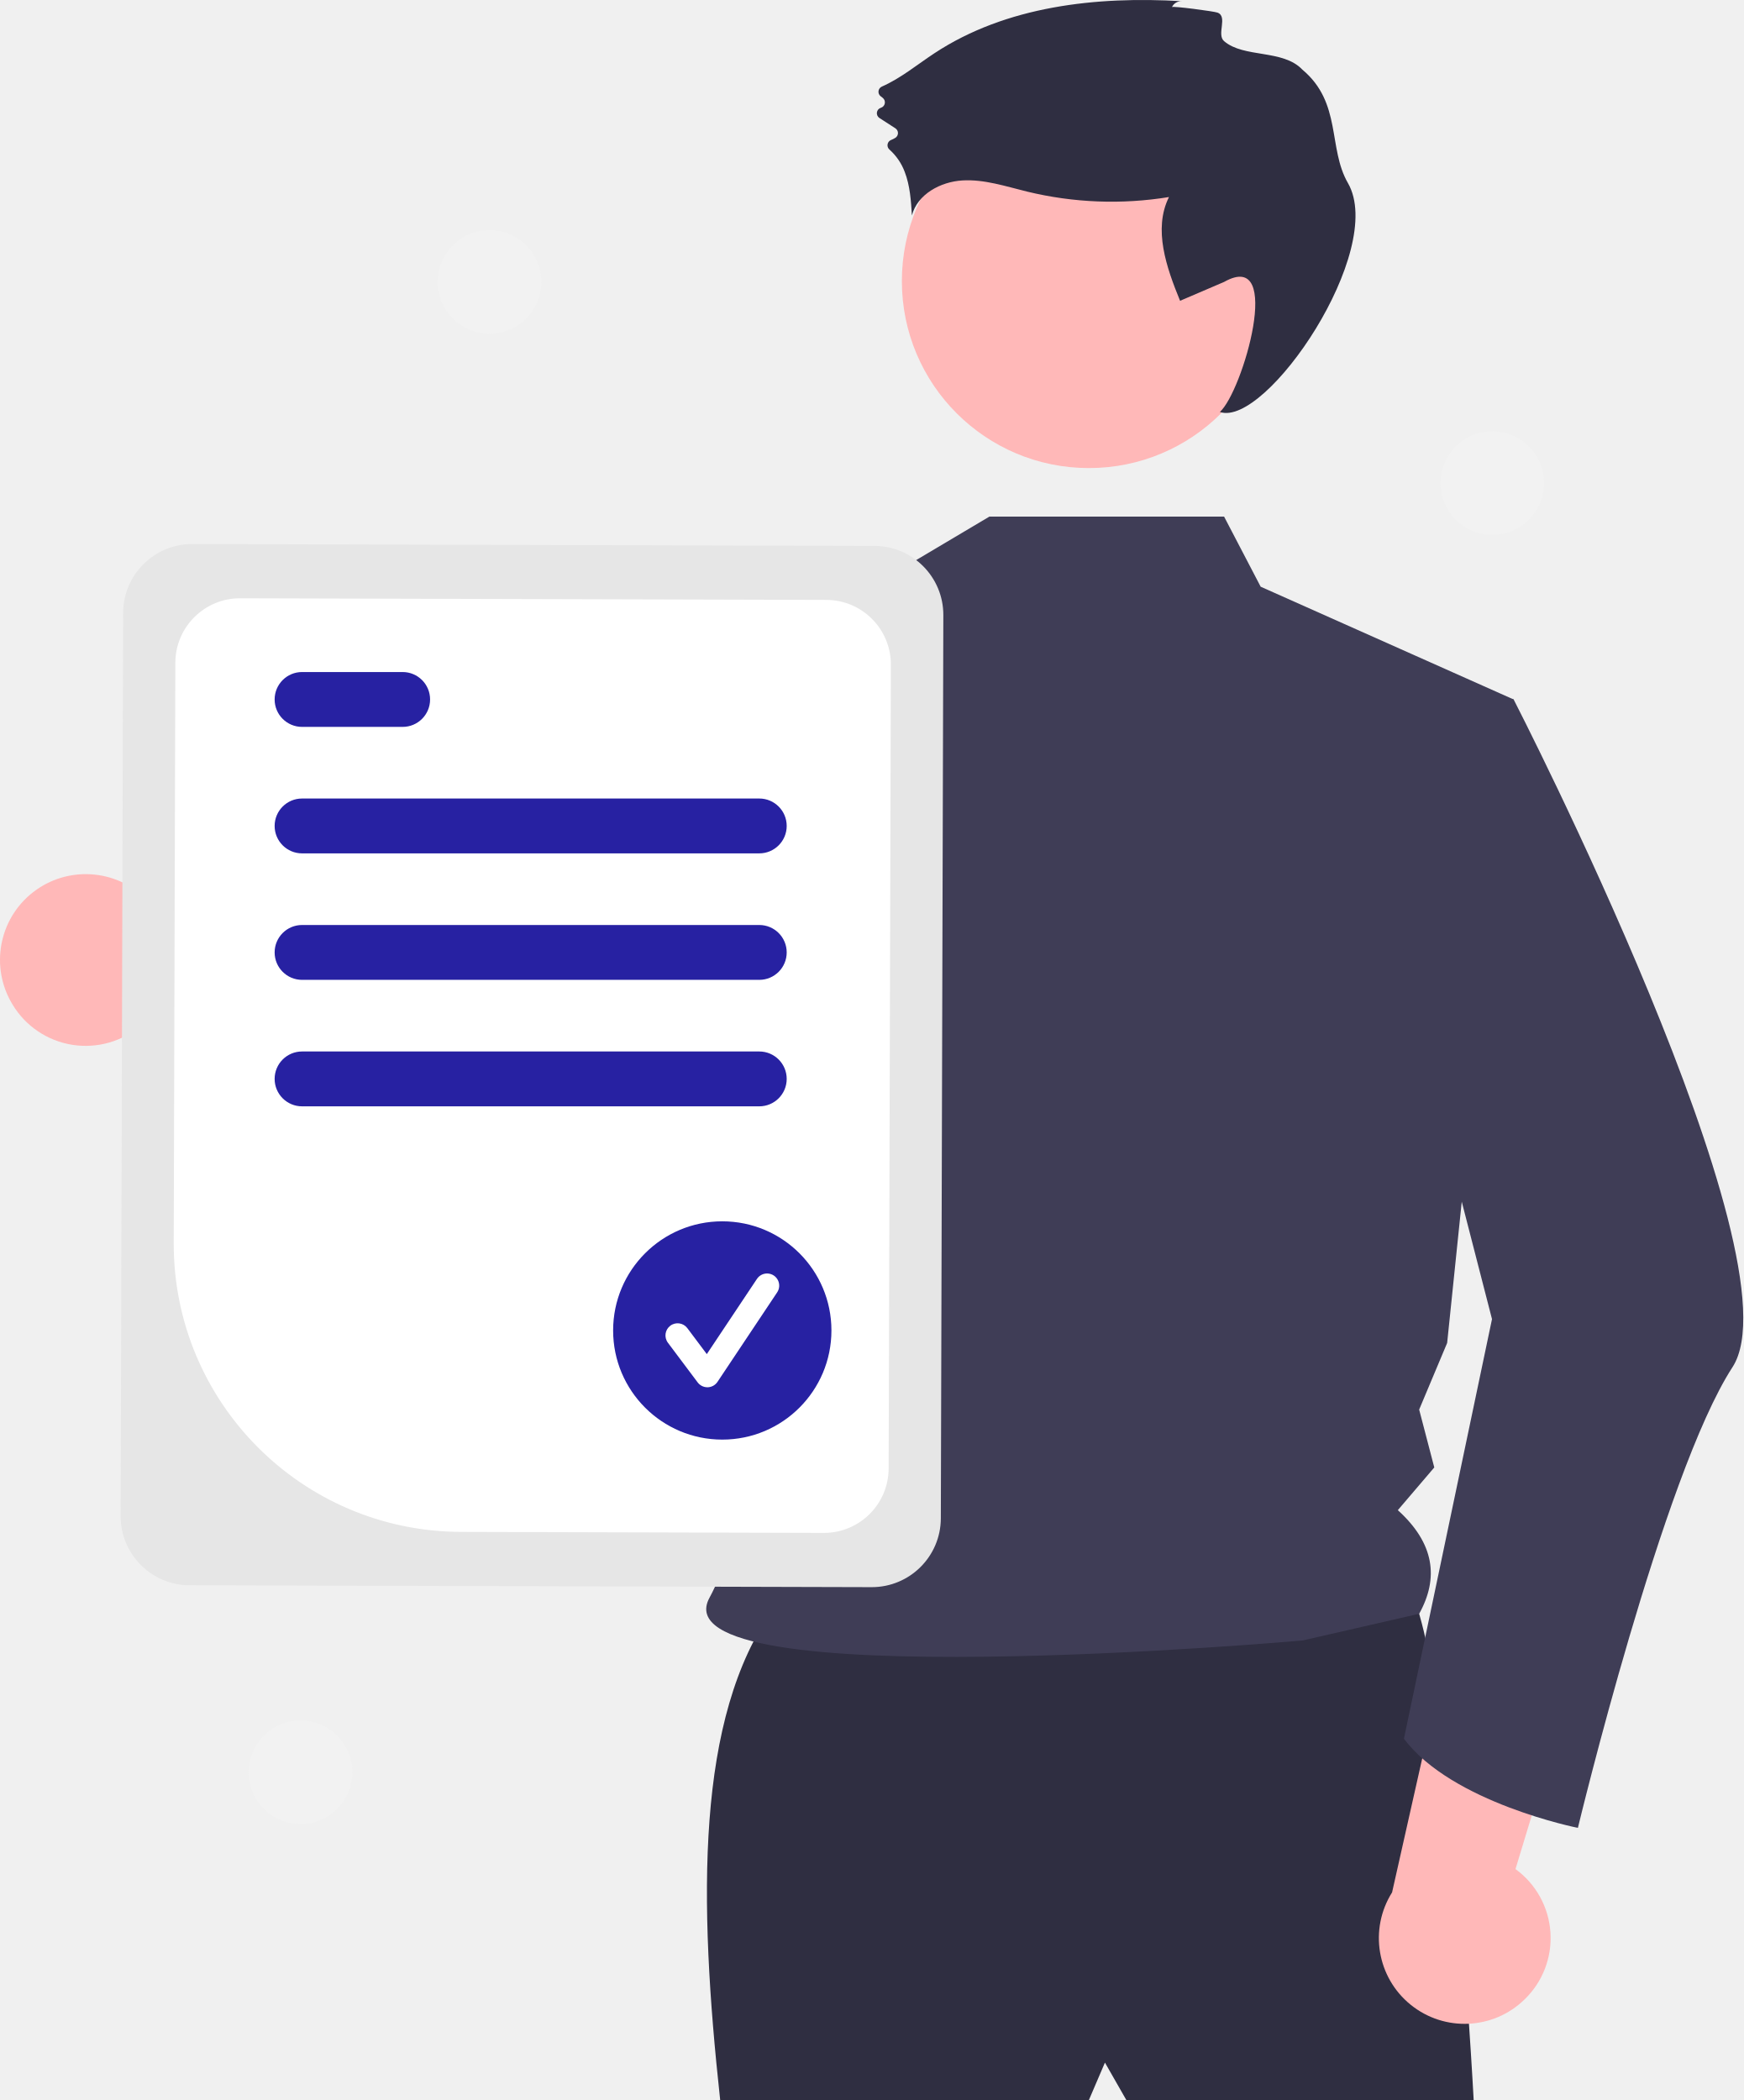
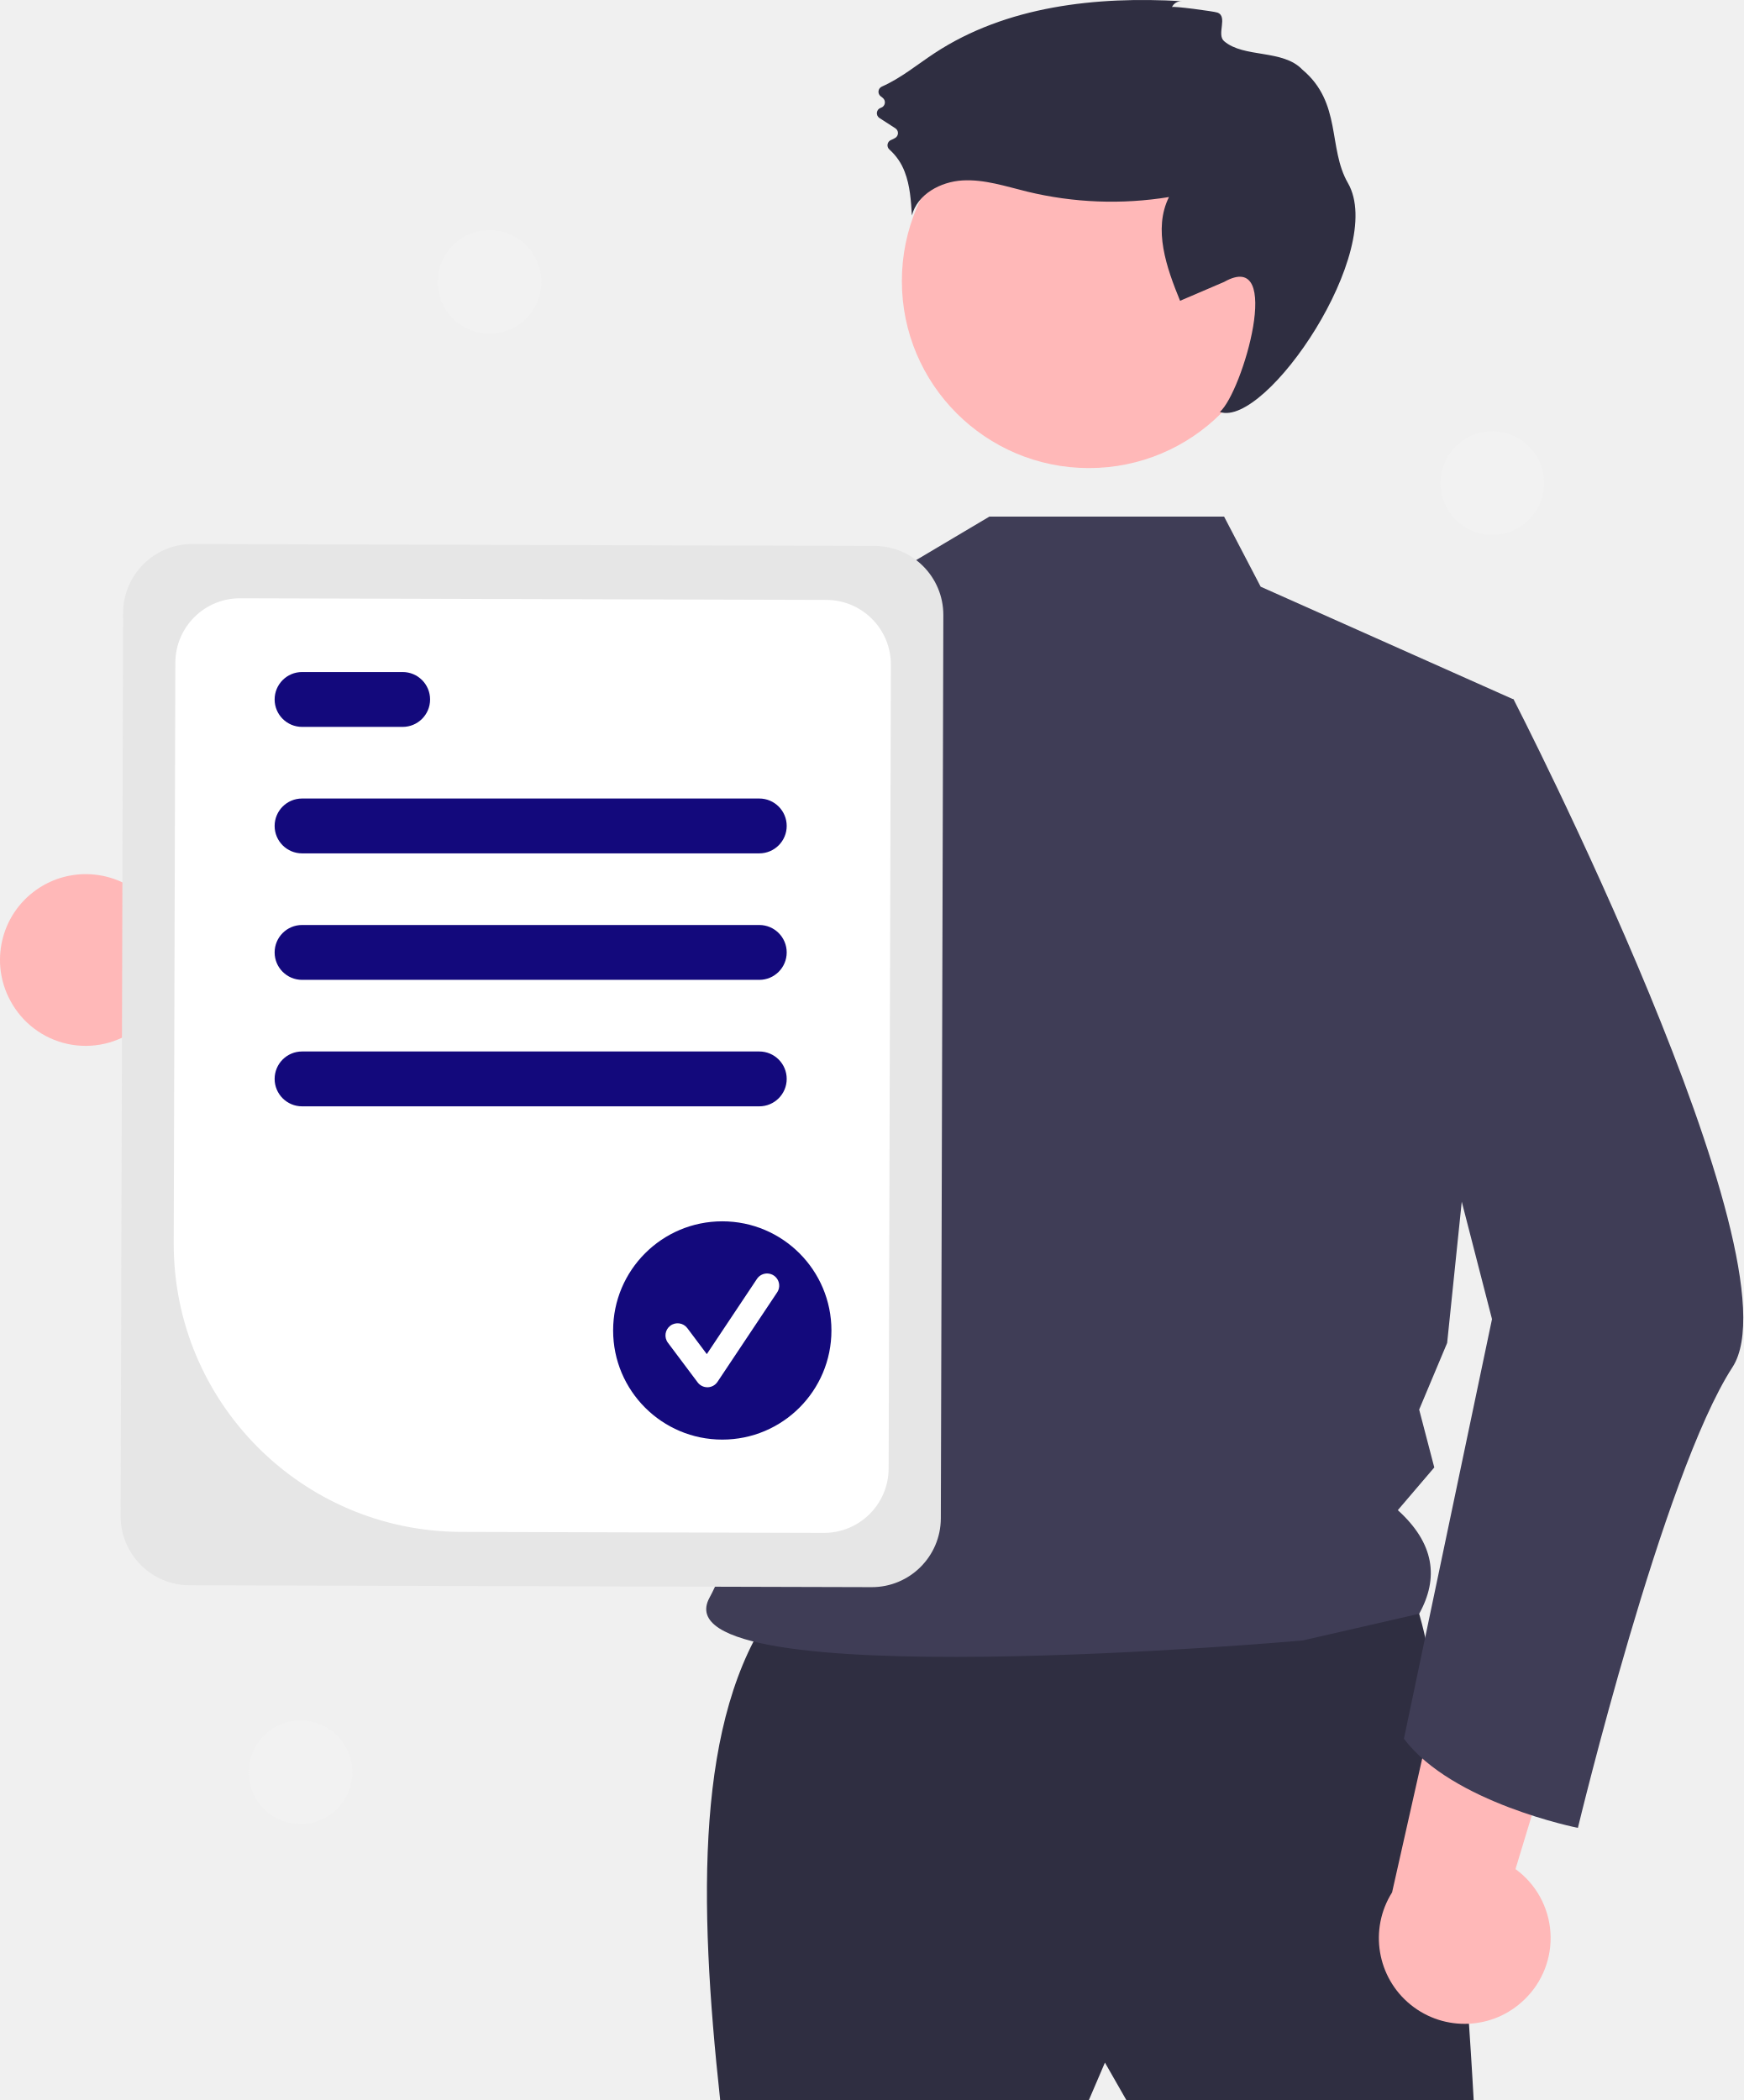
<svg xmlns="http://www.w3.org/2000/svg" data-name="Layer 1" width="571.94" height="689.038" viewBox="0 0 571.94 689.038">
  <path d="M310.019,435.422a27.981,27.981,0,0,0,42.374,6.734L438.65,491.628,435.436,440.056l-81.418-39.072a28.133,28.133,0,0,0-43.998,34.439Z" transform="translate(-305.9303 -105.8648)" fill="#ffb8b8" />
  <path d="M559.741,633.604c-25.586,35.812-24.671,95.726-17.533,161.299l120.974,0,5.26-12.273,7.013,12.273H789.417s-8.766-166.559-24.546-171.819S559.741,633.604,559.741,633.604Z" transform="translate(-305.9303 -105.8648)" fill="#2f2e41" />
  <circle cx="357.252" cy="92.218" r="61.364" fill="#ffb8b8" />
  <path d="M707.534,275.368l12,23,83,37L780.717,546.504,771.534,568.368l4.961,18.987L764.534,601.368c12.007,10.864,13.532,22.236,7,34l-38.221,8.756s-212.521,18.898-194.611-14.026c19.57-35.974,24.553-142.215-18.649-198.988-36.677-48.199-8.519-110.742-8.519-110.742l87-26,32-19Z" transform="translate(-305.9303 -105.8648)" fill="#3f3d56" />
  <path d="M690.426,108.195a3.385,3.385,0,0,1,3.257-1.933c-28.093-1.68-57.685,1.594-81.188,17.075-5.694,3.751-11.062,8.224-17.258,10.945a1.859,1.859,0,0,0-.38,3.163l.681.534a1.866,1.866,0,0,1-.607,3.253l0,0a1.866,1.866,0,0,0-.469,3.352l5.215,3.371a1.858,1.858,0,0,1,.017,3.126,9.271,9.271,0,0,1-1.387.703,1.862,1.862,0,0,0-.59,3.128,18.537,18.537,0,0,1,5.046,7.377c1.738,4.52,2.051,9.442,2.344,14.276,1.797-6.974,9.408-11.08,16.598-11.497s14.202,1.955,21.199,3.66a117.272,117.272,0,0,0,46.548,1.791c-5.256,10.549-.822,23.131,3.64,34.04l14.443-6.191c19.836-11.197,6.019,36.168-1.397,42.67,15.141,5.249,54.772-53.014,42.023-75.114-6.632-11.496-1.924-26.324-14.963-37.227-6.39-6.727-19.149-3.737-25.664-9.328-2.564-2.201,1.344-8.088-2.18-9.371C704.184,109.571,690.619,107.765,690.426,108.195Z" transform="translate(-305.9303 -105.8648)" fill="#2f2e41" />
  <path d="M586.484,300.308c-11.26,49.99-40.14,166.71-69.44,191.12a17.092,17.092,0,0,1-6.52,3.85c-102.99,25.09-135.99-38.91-135.99-38.91s27.6-13.45,28.3-39.74l55.66,17.27,48.52-109.19,7.14-6.66.04-.04Z" transform="translate(-305.9303 -105.8648)" fill="#3f3d56" />
  <path d="M806.075,761.941a27.982,27.982,0,0,0-2.938-42.806L832.009,623.982l-49.539,14.696L762.648,726.784a28.133,28.133,0,0,0,43.427,35.156Z" transform="translate(-305.9303 -105.8648)" fill="#ffb8b8" />
  <path d="M779.65,330.045l22.884,5.323s94.584,184.028,71.792,219.093-50.715,151.156-50.715,151.156-41.298-8.21-57.077-29.249l28.896-137.686-29.805-115.715Z" transform="translate(-305.9303 -105.8648)" fill="#3f3d56" />
  <path d="M345.51,603.32l.822-296.389a22.652,22.652,0,0,1,22.689-22.564l223.839.621a22.652,22.652,0,0,1,22.564,22.689l-.822,296.389a22.652,22.652,0,0,1-22.689,22.564l-223.839-.621A22.652,22.652,0,0,1,345.51,603.32Z" transform="translate(-305.9303 -105.8648)" fill="#e6e6e6" />
  <path d="M362.928,513.846l.528-190.546a21.214,21.214,0,0,1,21.249-21.132l192.371.533a21.215,21.215,0,0,1,21.133,21.249l-.731,263.746A21.215,21.215,0,0,1,576.228,608.829L457.058,608.499A94.498,94.498,0,0,1,362.928,513.846Z" transform="translate(-305.9303 -105.8648)" fill="#fff" />
-   <path d="M555.034,385.868h-150a9,9,0,0,1,0-18h150a9,9,0,0,1,0,18Z" transform="translate(-305.9303 -105.8648)" fill="#2721a2" />
-   <path d="M438.034,344.368h-33a9,9,0,0,1,0-18h33a9,9,0,0,1,0,18Z" transform="translate(-305.9303 -105.8648)" fill="#2721a2" />
-   <path d="M555.034,427.368h-150a9,9,0,0,1,0-18h150a9,9,0,0,1,0,18Z" transform="translate(-305.9303 -105.8648)" fill="#2721a2" />
-   <path d="M555.034,468.868h-150a9,9,0,0,1,0-18h150a9,9,0,0,1,0,18Z" transform="translate(-305.9303 -105.8648)" fill="#2721a2" />
-   <circle cx="236.967" cy="436.543" r="35.811" fill="#2721a2" />
+   <path d="M555.034,385.868h-150a9,9,0,0,1,0-18h150a9,9,0,0,1,0,18Z" transform="translate(-305.9303 -105.8648)" fill="#13097c" />
+   <path d="M438.034,344.368h-33a9,9,0,0,1,0-18h33a9,9,0,0,1,0,18Z" transform="translate(-305.9303 -105.8648)" fill="#13097c" />
+   <path d="M555.034,427.368h-150a9,9,0,0,1,0-18h150a9,9,0,0,1,0,18Z" transform="translate(-305.9303 -105.8648)" fill="#13097c" />
+   <path d="M555.034,468.868h-150a9,9,0,0,1,0-18h150a9,9,0,0,1,0,18Z" transform="translate(-305.9303 -105.8648)" fill="#13097c" />
+   <circle cx="236.967" cy="436.543" r="35.811" fill="#13097c" />
  <path d="M538.012,561.045a3.982,3.982,0,0,1-3.186-1.594l-9.77-13.027a3.983,3.983,0,1,1,6.374-4.78l6.392,8.522,16.416-24.624a3.984,3.984,0,1,1,6.629,4.419L541.326,559.271a3.985,3.985,0,0,1-3.204,1.773C538.085,561.045,538.048,561.045,538.012,561.045Z" transform="translate(-305.9303 -105.8648)" fill="#fff" />
  <circle cx="160.604" cy="92.503" r="17" fill="#f2f2f2" />
  <circle cx="98.604" cy="581.503" r="17" fill="#f2f2f2" />
  <circle cx="489.604" cy="158.503" r="17" fill="#f2f2f2" />
</svg>
